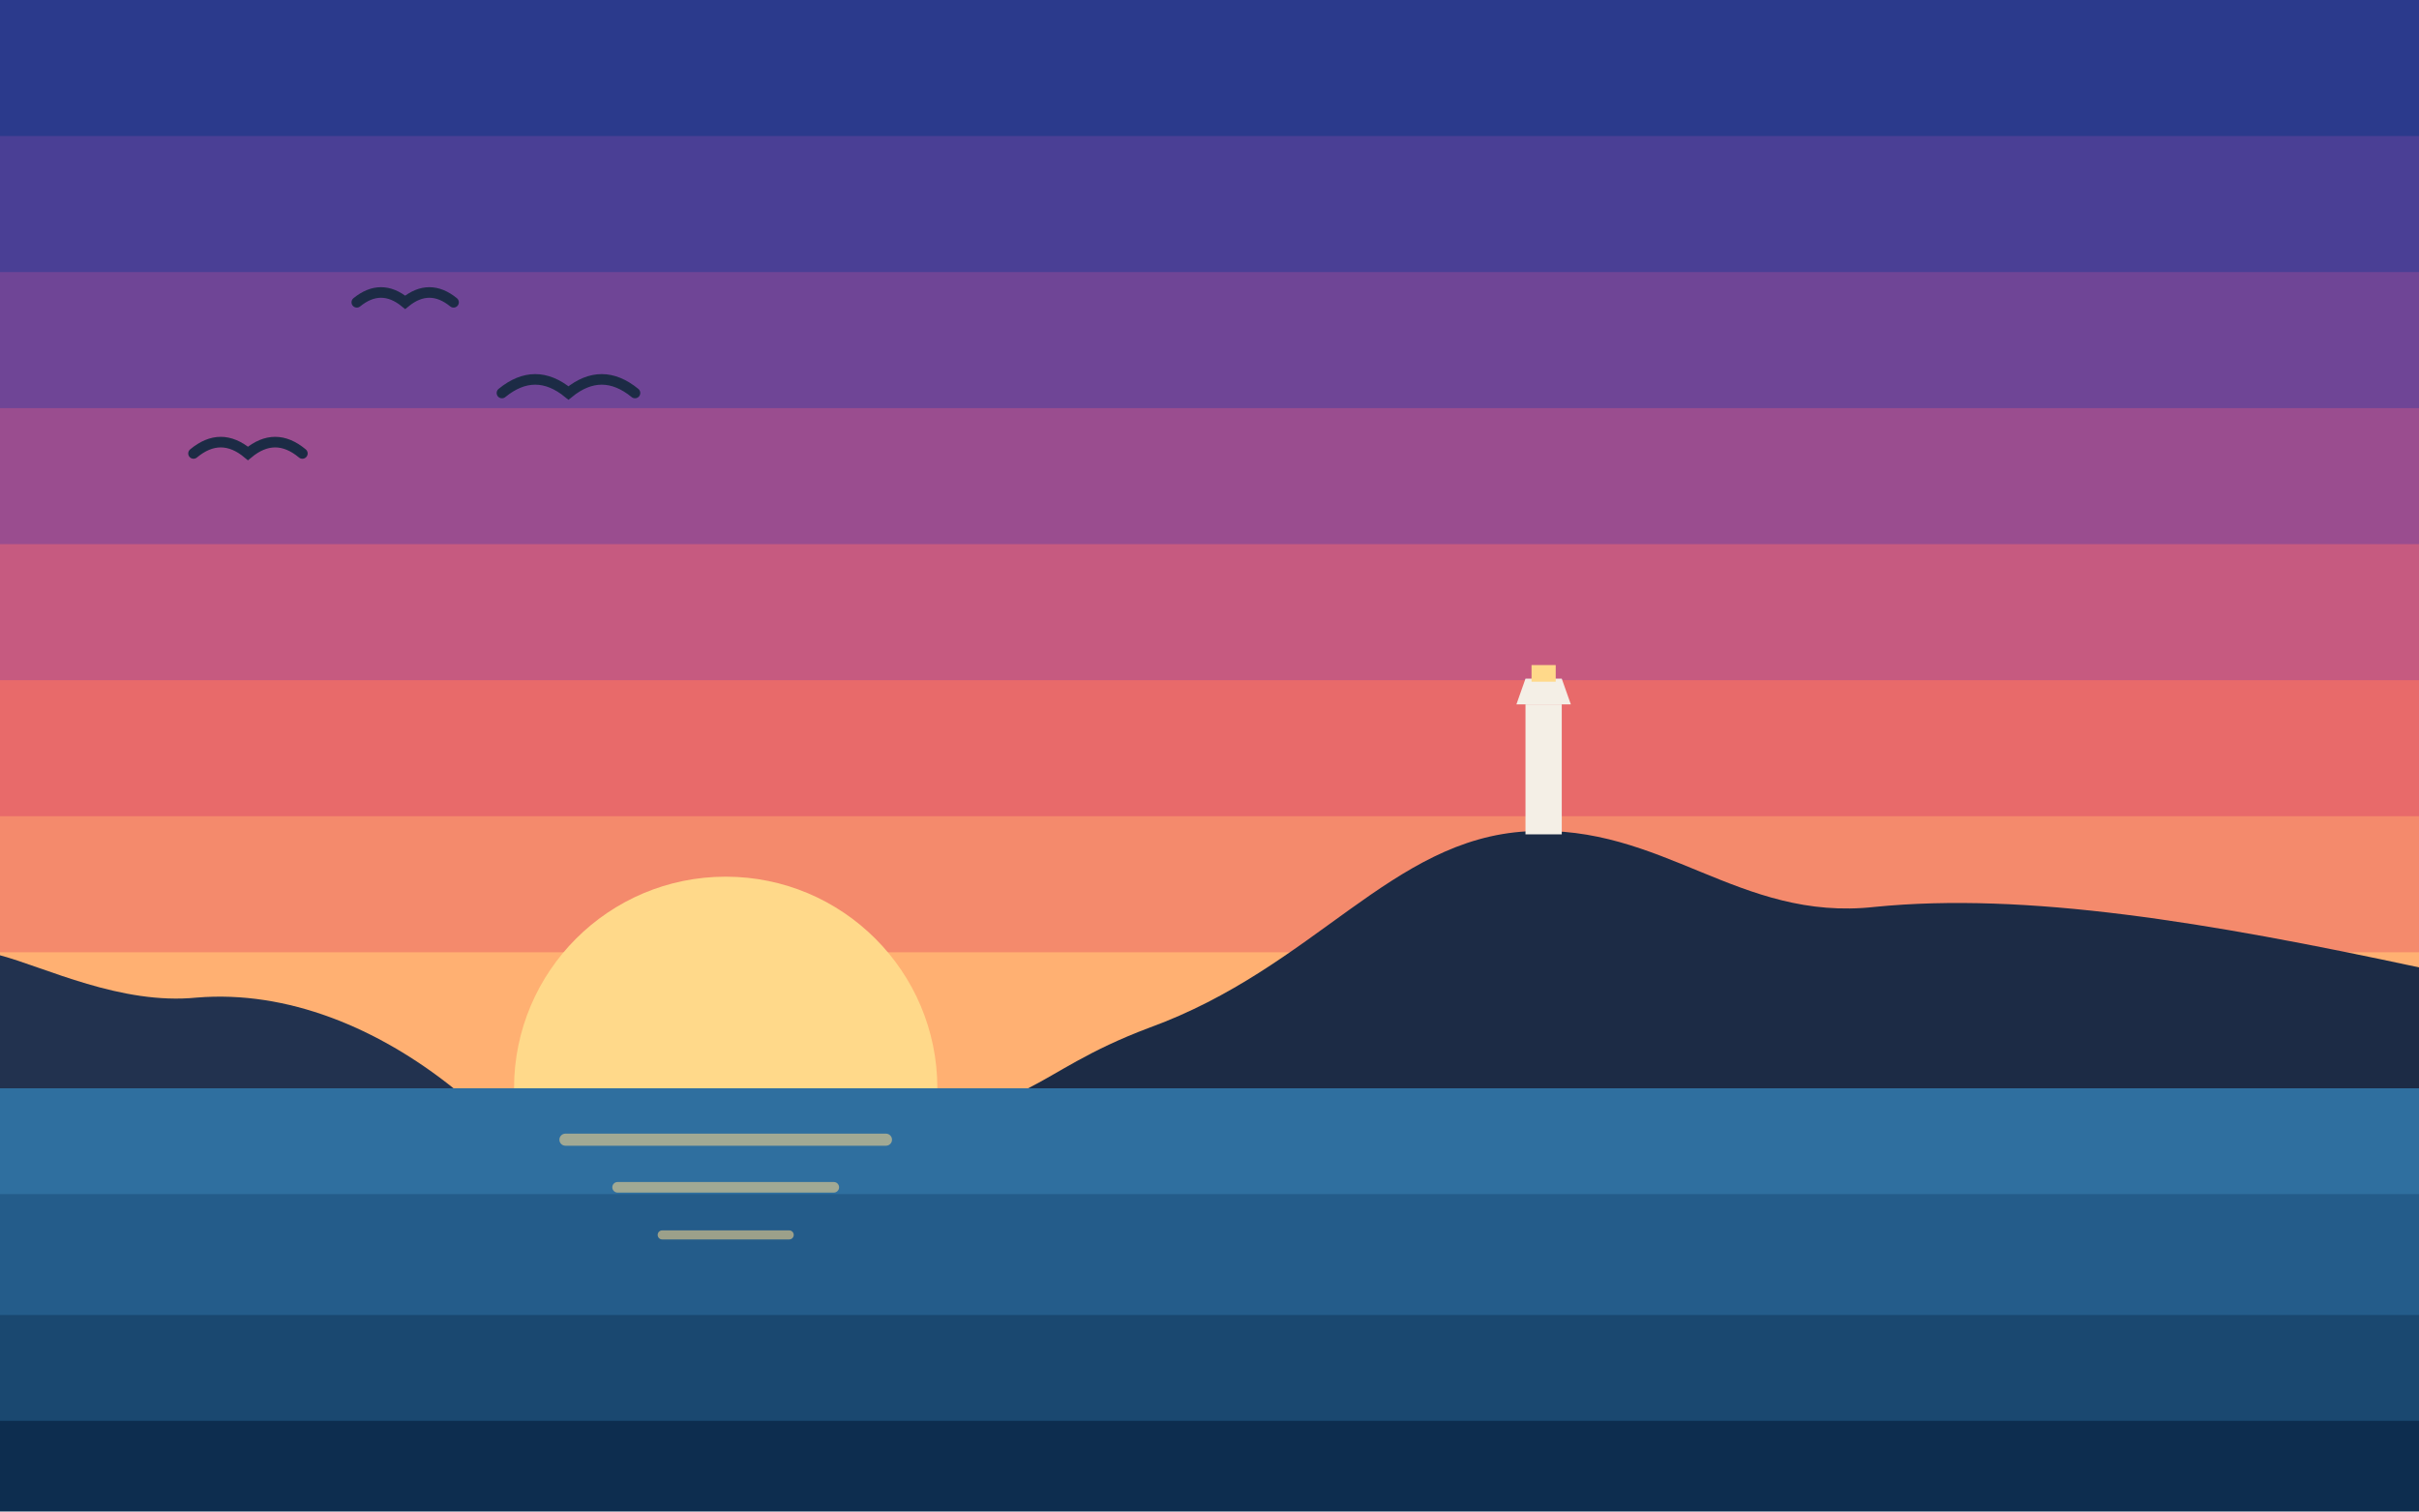
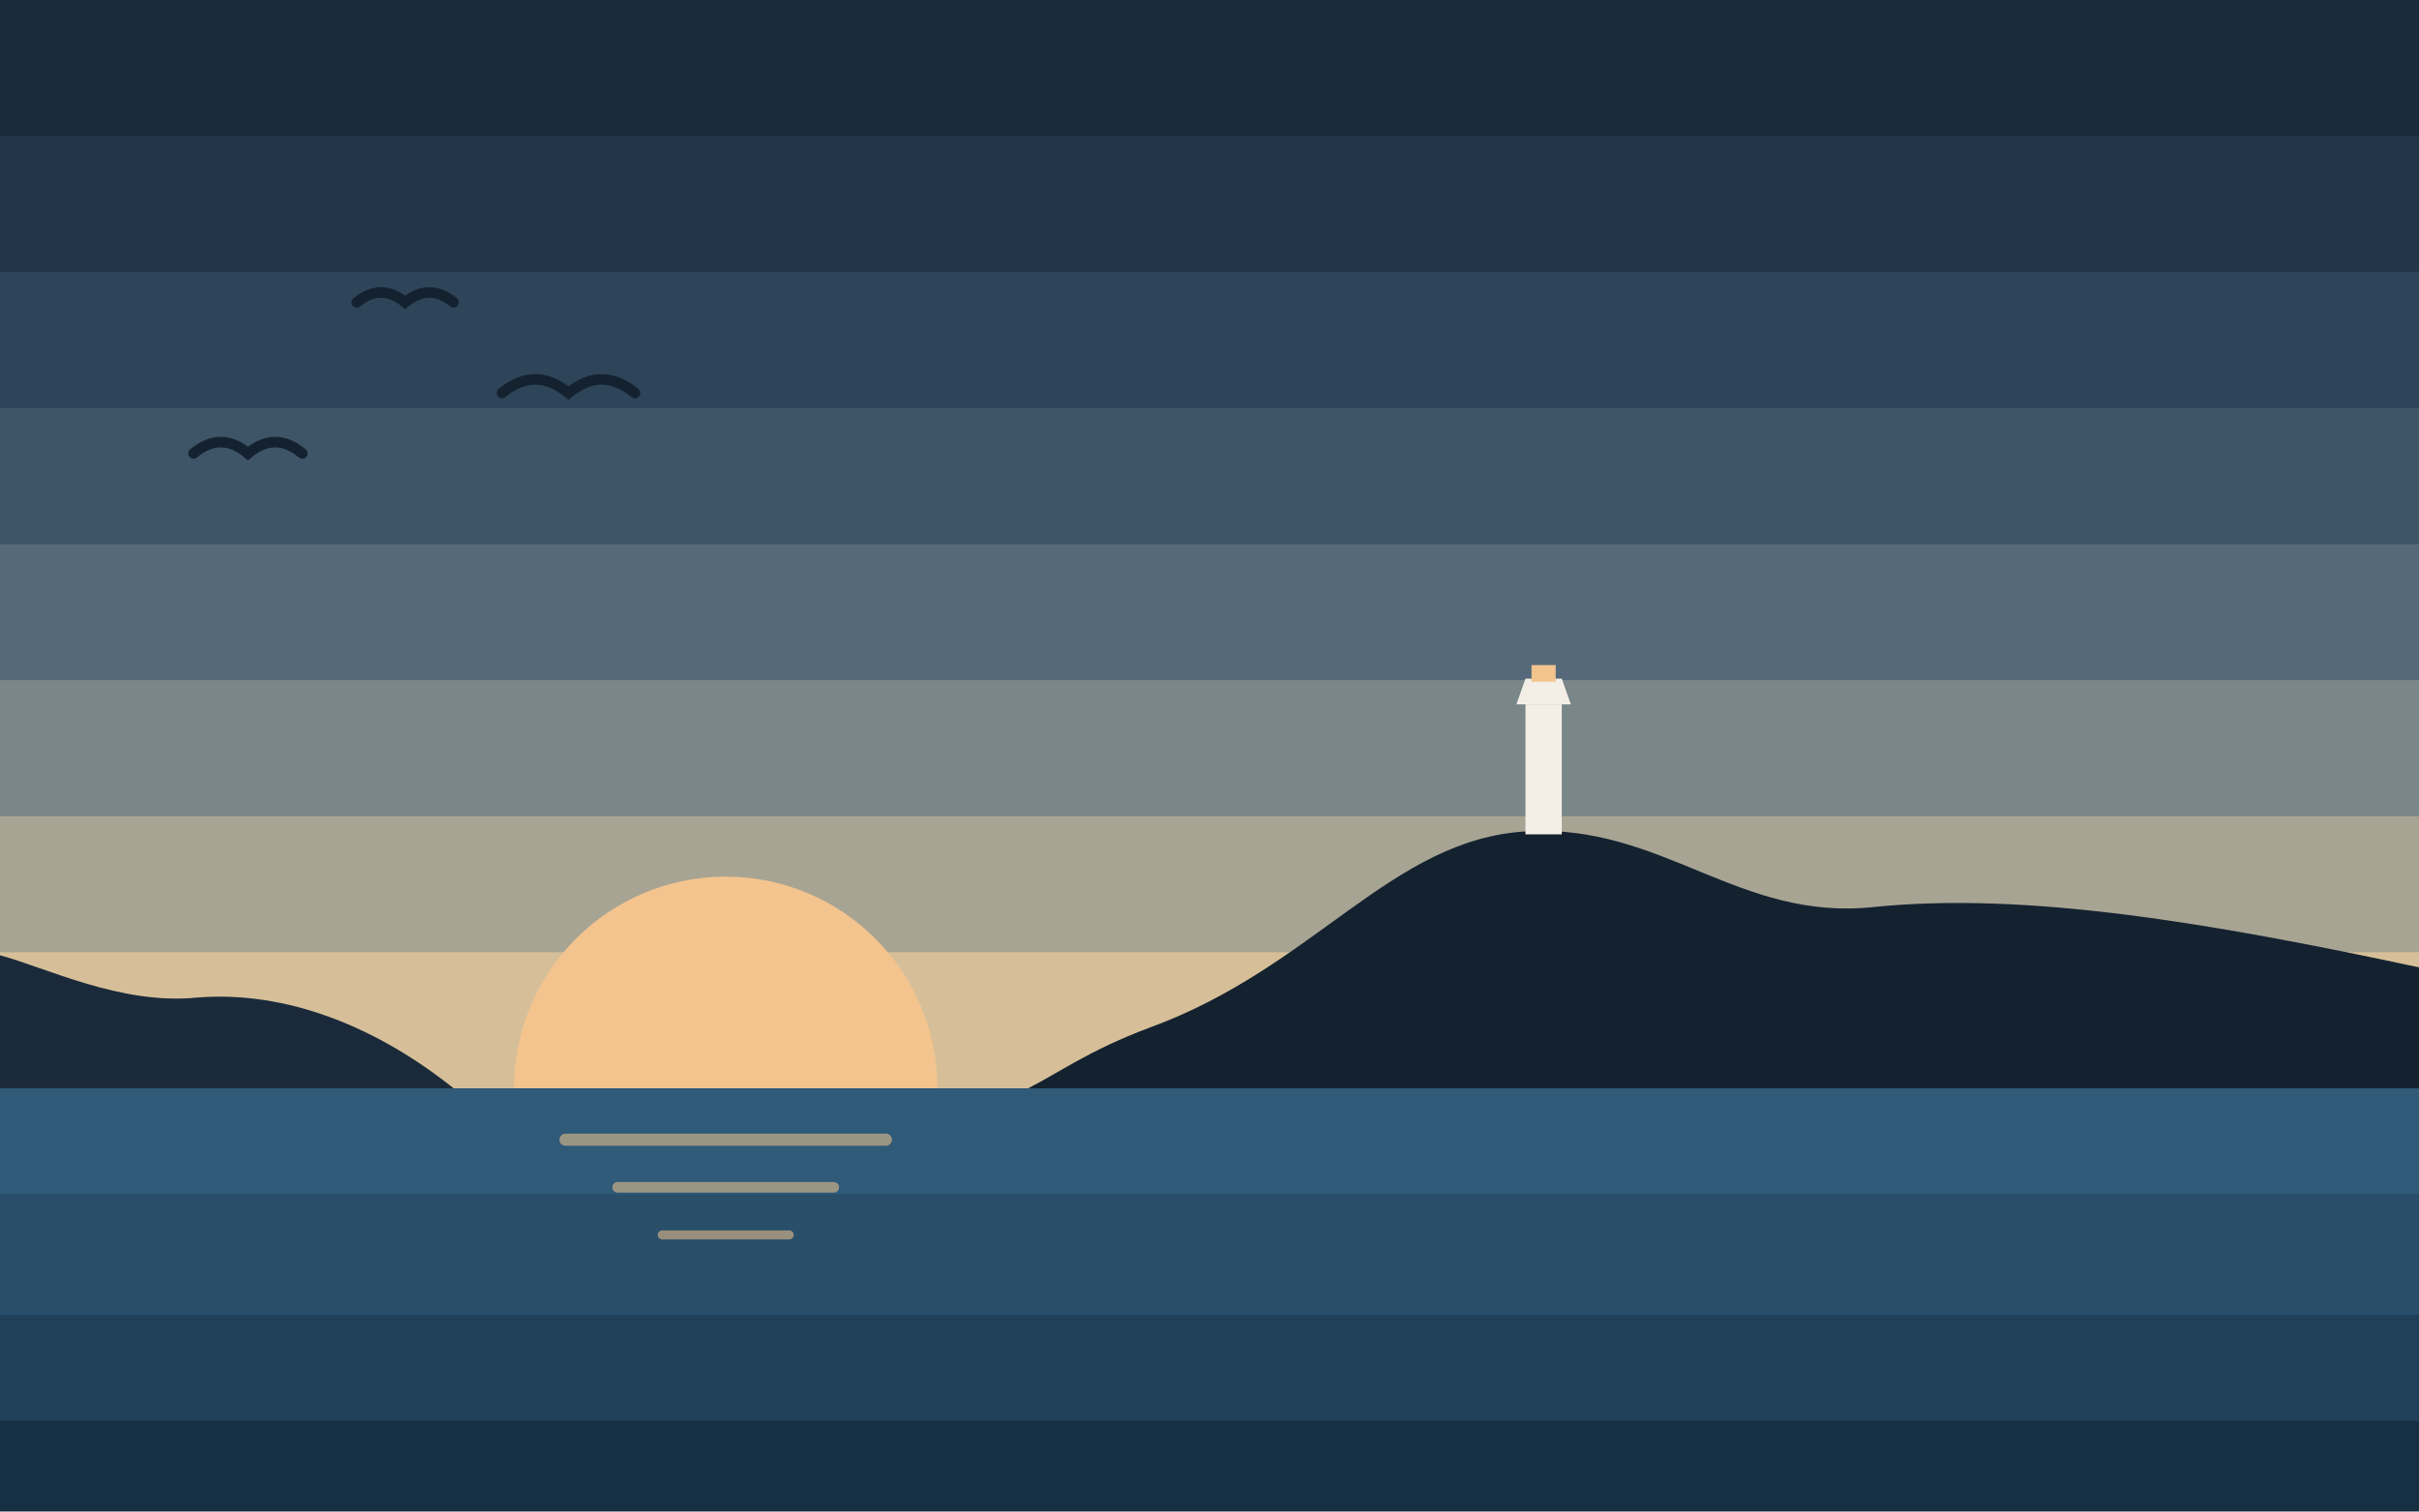
<svg xmlns="http://www.w3.org/2000/svg" width="1600" height="1000" viewBox="0 0 1600 1000">
-   <rect y="0" width="1600" height="92" fill="#2b3a8c" />
-   <rect y="90" width="1600" height="92" fill="#4a3f95" />
-   <rect y="180" width="1600" height="92" fill="#6f4596" />
-   <rect y="270" width="1600" height="92" fill="#9a4d8f" />
-   <rect y="360" width="1600" height="92" fill="#c65a80" />
-   <rect y="450" width="1600" height="92" fill="#e86a6a" />
-   <rect y="540" width="1600" height="92" fill="#f48a6c" />
-   <rect y="630" width="1600" height="100" fill="#ffb072" />
+   <rect y="0" width="1600" height="92" fill="#1b2a3a" />
+   <rect y="90" width="1600" height="92" fill="#233649" />
+   <rect y="180" width="1600" height="92" fill="#2e4458" />
+   <rect y="270" width="1600" height="92" fill="#3e5568" />
+   <rect y="360" width="1600" height="92" fill="#56697a" />
+   <rect y="450" width="1600" height="92" fill="#7a8789" />
+   <rect y="540" width="1600" height="92" fill="#a8a493" />
+   <rect y="630" width="1600" height="100" fill="#d6bf98" />
  <g transform="translate(1600 0) scale(-1 1)">
-     <circle cx="1120" cy="720" r="140" fill="#ffd98a" />
-     <rect y="720" width="1600" height="72" fill="#2f6f9f" />
-     <rect y="790" width="1600" height="82" fill="#245c8a" />
-     <rect y="870" width="1600" height="72" fill="#1a4870" />
-     <rect y="940" width="1600" height="60" fill="#0d2d4f" />
-     <g fill="#ffd98a" opacity=".55">
+     <circle cx="1120" cy="720" r="140" fill="#f4c48e" />
+     <rect y="720" width="1600" height="72" fill="#2f5a78" />
+     <rect y="790" width="1600" height="82" fill="#284e69" />
+     <rect y="870" width="1600" height="72" fill="#20405a" />
+     <rect y="940" width="1600" height="60" fill="#172f43" />
+     <g fill="#f4c48e" opacity=".55">
      <rect x="1010" y="750" width="220" height="8" rx="4" />
      <rect x="1045" y="782" width="150" height="7" rx="3.5" />
      <rect x="1075" y="814" width="90" height="6" rx="3" />
    </g>
-     <path d="M0 720 L0 640 C140 610 260 590 360 600 C450 610 500 545 590 550 C680 555 730 640 840 680 C880 695 900 710 920 720 Z" fill="#1c2b45" />
-     <path d="M1300 720 C1350 680 1410 655 1470 660 C1520 665 1570 640 1600 632 L1600 720 Z" fill="#22324f" />
+     <path d="M0 720 L0 640 C140 610 260 590 360 600 C450 610 500 545 590 550 C680 555 730 640 840 680 C880 695 900 710 920 720 Z" fill="#142230" />
+     <path d="M1300 720 C1350 680 1410 655 1470 660 C1520 665 1570 640 1600 632 L1600 720 Z" fill="#1a2a3a" />
    <g fill="#f4efe6">
      <rect x="567" y="466" width="24" height="86" />
      <path d="M561 466 h36 l-6 -17 h-24 z" />
    </g>
-     <rect x="571" y="440" width="16" height="11" fill="#ffd98a" />
-     <g fill="none" stroke="#1c2b45" stroke-width="7" stroke-linecap="round">
+     <rect x="571" y="440" width="16" height="11" fill="#f4c48e" />
+     <g fill="none" stroke="#142230" stroke-width="7" stroke-linecap="round">
      <path d="M1180 260 q22 -18 44 0 q22 -18 44 0" />
      <path d="M1300 200 q16 -13 32 0 q16 -13 32 0" />
      <path d="M1400 300 q18 -15 36 0 q18 -15 36 0" />
    </g>
  </g>
</svg>
